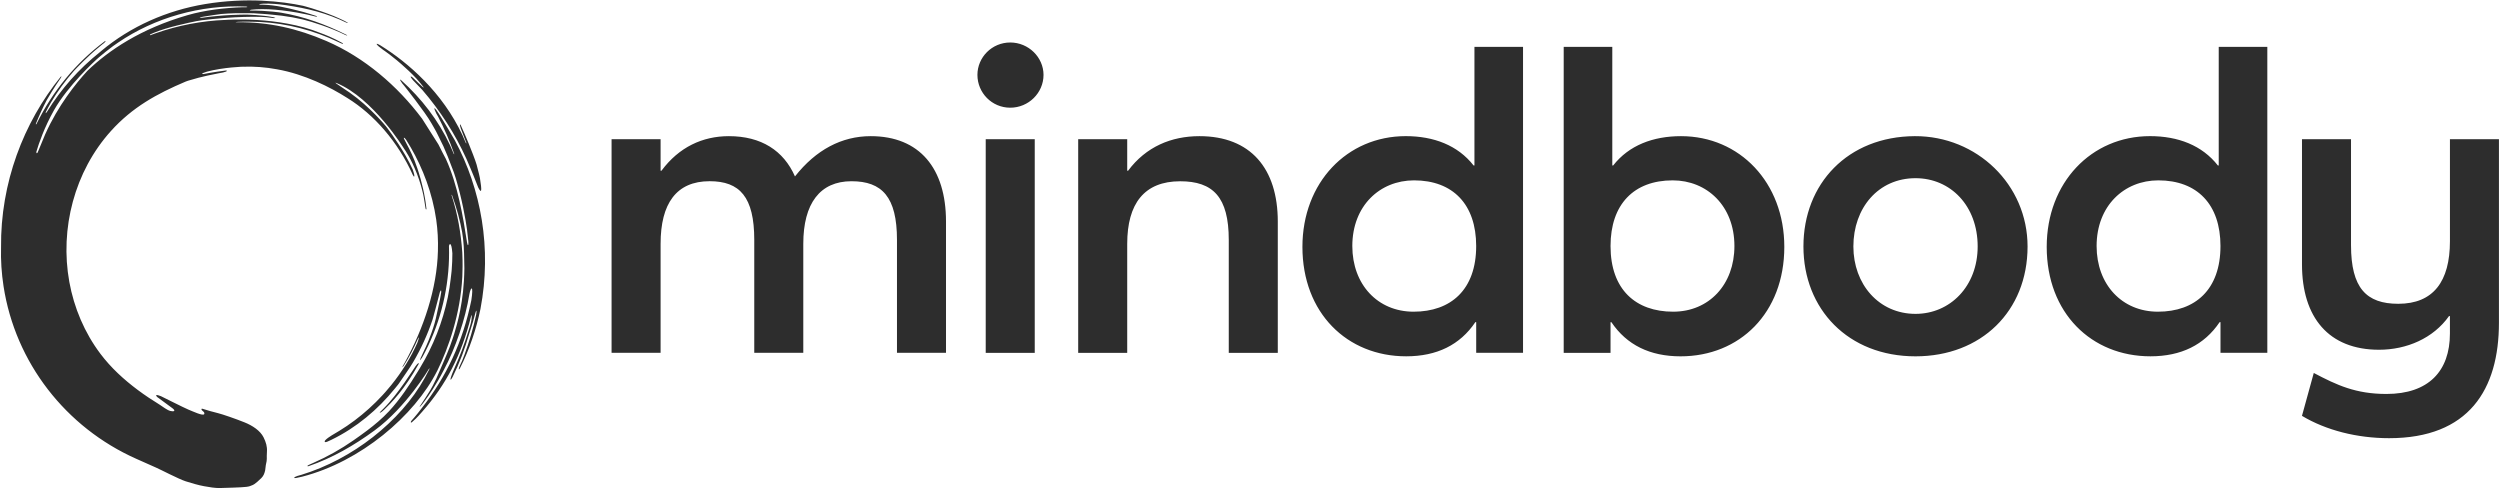
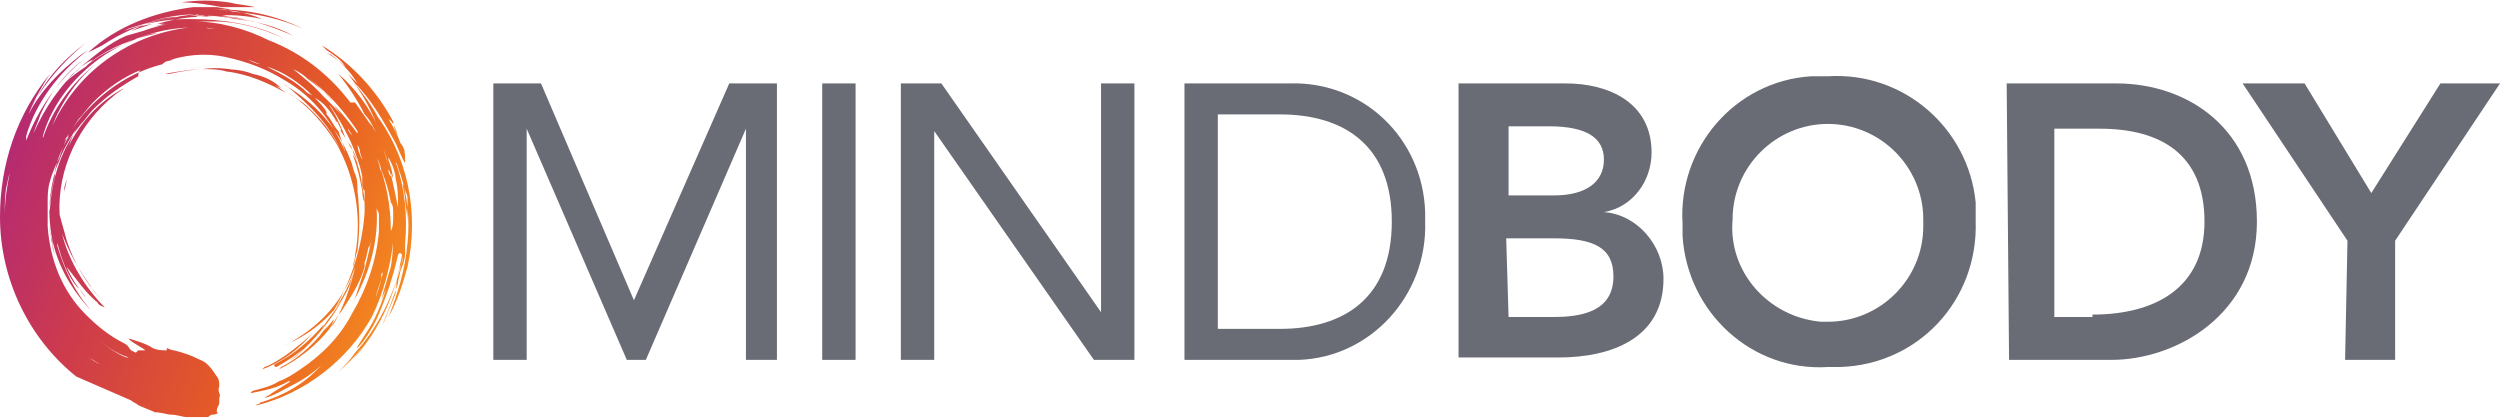
- <svg xmlns="http://www.w3.org/2000/svg" height="236" viewBox="0 0 1208 236" width="1208">
-   <path d="m457.11 107.03v63.45h-23.69v-54.57c0-20.73-7.19-28.34-22-28.34-15.23 0-23.27 10.79-23.27 30.24v52.66h-23.69v-54.57c0-20.73-6.98-28.34-21.57-28.34-16.07 0-23.69 10.79-23.69 30.24v52.66h-23.69v-103.19h23.69v15.23h.42c8.46-11.42 19.88-16.71 32.57-16.71 15.65 0 26.44 6.98 31.94 19.46 10.15-12.9 22.63-19.46 36.59-19.46 23.7 0 36.39 15.65 36.39 41.24zm19.19 63.46h23.69v-103.22h-23.69zm11.85-149.96c-8.88 0-15.86 7.19-15.86 15.65 0 8.67 6.98 15.86 15.86 15.86s16.08-7.19 16.08-15.86c-.01-8.46-7.2-15.65-16.08-15.65zm91.41 45.26c-13.54 0-25.8 5.08-34.47 16.71h-.42v-15.23h-23.69v103.22h23.69v-52.66c0-19.46 8.25-30.24 25.59-30.24 15.86 0 23.48 7.61 23.48 28.34v54.57h23.69v-63.45c-.01-25.61-13.13-41.26-37.87-41.26zm132.89-43.15h23.48v147.84h-22.63v-14.81h-.42c-7.4 11-18.61 16.5-33.42 16.5-28.55 0-50.13-20.94-50.13-52.88 0-31.09 21.57-53.51 49.92-53.51 13.54 0 25.17 4.44 32.78 14.17h.42zm.84 96.24c0-20.09-11.21-31.73-30.03-31.73-16.5 0-29.82 12.27-29.82 31.73 0 18.61 12.27 31.73 29.61 31.73 17.98 0 30.24-10.58 30.24-31.73zm148.89.42c0 31.94-21.57 52.88-50.13 52.88-14.8 0-26.01-5.5-33.42-16.5h-.42v14.81h-22.63v-147.85h23.48v57.32h.42c7.61-9.73 19.25-14.17 32.78-14.17 28.35 0 49.92 22.42 49.92 53.51zm-24.11-.42c0-19.46-13.33-31.73-29.82-31.73-18.82 0-30.04 11.63-30.04 31.73 0 21.15 12.27 31.73 30.25 31.73 17.35 0 29.61-13.12 29.61-31.73zm141.65.25c-.02 31.28-22.43 53.05-54.15 53.05-32.57 0-54.15-22.84-54.15-53.09 0-30.35 21.43-53.14 53.81-53.301 29.94-.139 54.51 23.411 54.49 53.341zm-24.11-.04c0-19.67-13.11-32.99-30.03-32.99-17.98 0-30.03 14.38-30.03 32.99 0 18.19 12.27 32.57 30.03 32.57 16.7 0 30.03-13.32 30.03-32.57zm116.48-96.45h23.48v147.84h-22.63v-14.81h-.42c-7.4 11-18.61 16.5-33.42 16.5-28.55 0-50.13-20.94-50.13-52.88 0-31.09 21.57-53.51 49.92-53.51 13.54 0 25.17 4.44 32.78 14.17h.42zm.84 96.24c0-20.09-11.21-31.73-30.03-31.73-16.5 0-29.82 12.27-29.82 31.73 0 18.61 12.27 31.73 29.61 31.73 17.98 0 30.24-10.58 30.24-31.73zm110.88-51.61v49.28c0 19.46-8.04 30.24-24.96 30.24-15.44 0-22.84-7.61-22.84-28.34v-51.18h-23.69v60.49c0 25.59 12.9 41.24 37.22 41.24 13.32 0 26.23-5.5 33.84-16.29h.42v8.46c0 18.19-10.36 29.19-30.67 29.19-14.8 0-23.9-4.23-35.11-10.15l-5.71 20.73c11.63 6.98 26.65 10.79 42.09 10.79 38.49 0 53.09-23.48 53.09-55.84v-88.62zm-998.72-43.2s4.86 3.18 11.04 8.91c1.64 1.47 4.65 4.29 6.94 7.13l1.56 1.96c.12.36-.11.22-.49-.12-1.33-1.23-2.91-2.69-4.69-4.46-1.23-1.04-1.47-.51.09 1.25l4.53 4.73c8.61 9.97 15.82 21.17 21.29 33.24.82 1.95 1.53 3.61 2.14 5.01.01.02 2.1 4.99 3.58 8.88 1.77 3.46 1.77 1.26.83-4.48 0 0-.68-3.27-1.6-6.52-.03-.12-1.2-3.74-1.75-4.95-2.98-7.78-5.57-13.39-5.94-14.2-.38-.73-.63-.31 0 1.53l.1.26c.82 2.01 1.6 4.09 2.37 6.16.47 1.05.21 1.08-.07.53-.53-1.2-1.07-2.4-1.56-3.62-9.73-20.75-26.26-35.09-39.67-43.4-3-1.75-2.03-.19 1.3 2.16zm34.67 43.71c12.72 23.62 17.97 52.21 12.4 81.49-1.91 9.39-5.43 19.94-9.89 28.62-.52.96-.95.86-.21-.9.86-1.76 1.67-3.59 2.37-5.59 2.27-6.16 4.31-12.91 5.67-19.42.37-2.36-.02-2.17-.31-1.06-.39 1.55-.82 3.1-1.27 4.65l-.02.04c-.34 1.14-.69 2.28-1.05 3.41l-.74 2.25c-2.05 7.25-4.72 14.26-8 20.88-.86 1.78-2.05 2.67.58-3.53.96-2.37 3.17-6.91 5.52-13.95s2.74-8.41 2.96-9.91c.31-2.25.21-3.31-.19-1.77-4.69 18.74-11.96 32.78-23.53 45.9-.1.12-.16.19-.15.17-2.8 3.21-3.4 3.64-4.86 4.95-.53.47-.87-.03-.08-.9.96-1.06 1.19-1.32 2.96-3.48.7-.86 1.12-1.45 2.04-2.62 11.73-15.03 19.64-31.7 23.78-51.87 1.19-7.65-.25-6.62-.92-3.06-1.94 12.15-6.79 26.31-12.34 36.64-3.59 7.03-7.27 12.37-9.32 15.11-.61.85-1.14 1.49-1.55 1.96-.24.28-.6.66-.6.66-.34.34-.34.22-.08-.24l2.54-3.82c1.99-3.17 2.82-4.12 5.35-9.43 2.14-4.9 5.42-12.46 6.49-15.32.09-.23.17-.45.17-.45 1.07-2.95 1.8-5.18 1.97-5.79 1.32-4.49 4.78-15.3 4.93-31.8 0 0-.09-5.4-.15-7.32v.11c-.04-1.71-.1-2.82-.16-3.51-.15-2.2-.39-4.41-.75-6.61-.98-5.57-2.65-11.8-4.9-17.96-.25-.42-.27-.14-.16.2 2.86 8.81 4.47 18.08 5.12 27.5.26 5.61.08 9.22.08 9.22-.01.6-.06 2.29-.06 2.41-.93 18.15-6.71 34.52-12.05 45.37l-.02.04c-11.03 21.96-37.19 44.07-65.36 51.29l-2.89.62c-1.41.3-1.17-.39.59-.98 0 0 1.93-.54 1.93-.54 24.58-7.49 47.91-25.67 59.58-46.71.77-1.39 1.51-2.79 2.22-4.21.21-.36.21-.78-.12-.3 0 0-11 18.58-26.32 29.79-9.96 7.28-20.26 13.24-31.97 17.28-1.66.05 1.5-1.24 2.4-1.63 6.8-2.98 13.31-6.63 19.4-10.88 2.19-1.53 4.4-3.09 6.56-4.72 3.76-2.84 7.38-5.88 10.55-9.28 5.47-5.87 9.9-12.61 14.08-19.43.33-.53.65-1.06.97-1.59 6.37-10.5 10.96-22.16 13.44-34.15.29-1.44.58-3.06.83-4.68.39-2.62.74-5.61.98-7.84l.07-.85c.22-2.62.31-5.26.31-7.86-.44-6.18-1.6-4.42-1.64-3.38.52 16.27-2.89 33.03-10.03 48.04-2.05 4.29-3.03 5.85-3.03 5.85-1.06 1.54-1.67 2.24.59-2.54 0 0 2.3-4.56 4.05-9.61 0 0 1.45-3.95 2.08-6.87 1.02-4.76 2.15-9.46 2.61-12.74.06-1.29-.33-.89-.71.2-.75 3.18-3.45 12.98-3.45 12.98-2.4 7.21-5.58 14.19-9.45 20.75-1.45 2.56-4.75 7.07-6.76 10.12-.16.24-.32.46-.5.68l-1.45 1.78c-8.37 10.36-18.72 19.01-30.69 24.84 0 0-1.01.46-2.13.97-1 .45-1.59.04-.85-.77 1.29-1.42 4.57-3.18 6.72-4.49 2.55-1.55 5.01-3.23 7.4-5.02 4.83-3.62 9.32-7.69 13.41-12.12.49-.53.98-1.07 1.46-1.61l2.83-3.35c5.22-6.45 9.57-13.46 12.69-20.63.87-2.49.91-3.01.2-1.75-1.91 4.43-4.17 8.73-6.75 12.85-.7 1.02-1.42 1.68.27-1.1 9.37-16.91 15.7-36.16 16.15-54.12.17-5.21-.12-10.29-.82-15.2l-.8-4.66c-2.53-12.77-7.65-24.28-13.69-33.87-1.02-1.48-1.36-1.15-1.06-.54.57 1.07 1.13 2.15 1.67 3.25.79 1.46 3.07 5.81 4.77 11.03.55 1.67 2.55 7.57 3.77 14.98.07.37.14.84.21 1.33.15 1.01.29 2.05.4 3.11.02.32-.18.86-.42-.04l-.7-4.39-.38-2.08c-.01-.1-.03-.19-.03-.19-.6-2.71-1.56-6.27-3.04-10.07-2.84-7.29-5.74-11.48-6.31-12.27 0 0-14.96-24.4-32.57-31.61-.88-.36-.33.09-.09.26s6.43 4.35 6.43 4.35c9.89 6.91 17.53 16.28 17.53 16.28s5.07 6.47 9.56 14.29c1.41 2.46 2.54 4.72 3.41 6.67 1.48 4.28.5 3.69-.02 2.45-7.17-15.91-18.63-29.02-31.47-36.99-8.43-5.38-20.79-11.58-34.11-13.95-5.49-1.04-11.05-1.42-16.32-1.24l.09-.02s-9.58.25-17.6 2.4c-3 .97-2.65 1.14-1.69 1.16.57-.12 4.91-.99 10.77-1.71.5-.04 1.34.3-1.26.94l-2.2.41s-2.78.55-5.36 1.1c-2.92.67-5.63 1.31-9.39 2.48l-1.17.42c-13.96 5.9-25.79 12.44-36.1 23.88-17.61 19.53-24.78 47.18-20.11 72.93 2.27 12.51 7.34 24.51 14.99 34.68 5.07 6.75 11.36 12.51 18.11 17.54 3.4 2.53 6.94 4.89 10.56 7.1 1.5.92 3.47 2.6 5.17 3.03 1.46.37 2.86.13 1.06-1.27l-7.43-5.47c-1.07-1.11-.44-1.28 1.81-.4.35.14 11.29 5.68 13.23 6.46 2.25.9 6.92 3.14 7.65 2.24.19-.24.21-.9-.6-1.45-.83-.57-.99-1.38-.19-1.17 1.69.52 3.21.98 3.81 1.15.61.17 3.81 1 3.81 1s-2.09-.51-.02 0 8.34 2.66 12.68 4.41c3.87 1.55 7.6 4.01 9.21 7.23 1.17 2.34 1.8 4.51 1.64 6.83-.26 3.79.26 3.26-.55 6.62 0 0-.22 1.87-.31 2.49-.31 1.38-.73 2.65-1.85 3.76-3.18 3.15-4.27 3.39-4.27 3.39-.78.4-1.71.7-2.96.85-2.44.32-10.1.47-12.52.56-2.44.11-5.49-.44-7.94-.88-2.72-.49-6.18-1.51-8.85-2.36-3.39-1.08-12.32-5.77-14.37-6.64-1.13-.47-9.51-4.23-9.51-4.23-34.1-15.17-58.47-46.5-64.15-83.39-.96-6.25-1.38-12.55-1.2-18.79-.32-31.04 10.8-60.23 28.86-82.48.46-.49.43.15-.35 1.13 0 0-3.19 4.54-6.44 10.21-1.98 3.78-3.72 7.59-5.23 11.36-.13.42.13.52.34.05 7.67-15.66 18.94-29.36 32.71-39.68.1-.08.18-.14.26-.21.45-.31.62-.08-.33.86l-.2.15c-.51.35-1.61 1.28-2.32 1.89-5.01 3.99-10.91 10.19-12.11 11.48-4.18 4.82-7.9 9.82-11.11 15.3-.85 1.47-1.63 2.94-2.38 4.42-.33.98-.11.88.51 0 6.85-11.08 15.29-20.61 25.64-28.88l.52-.45c14.26-11.95 31.79-19.63 50.21-22.7 19.93-3.32 37.18-1.34 47.33.83 0 0 7.06 1.79 14.95 4.98.82.34 5.81 2.49 6.57 3.17.21.17.02.25-.21.15-9.94-4.84-18.95-7.01-29.7-8.61-3.14-.47-7.52-.9-11.04-.7-1.58.12-2.15.39-1.51.46.46.02 1.8.02 1.8.02 5.83.2 11.39 1.49 16.85 2.89 2.94.64 8.48 2.49 8.48 2.49.59.2.98.59.06.39-3-.78-5.36-1.24-5.36-1.24-10.15-2.08-19.53-2.86-25.88-2.11-1.29.22-.43.41-.27.41 8.53 0 14.64 1.02 14.64 1.02 10.9 1.82 21.55 5.65 31.43 10.61.41.2 1.09.78-.38.15-7.21-3.56-15.87-6.32-20.54-7.47-3.33-.77-6.68-1.38-10.05-1.81l-4.49-.48c-.8-.06-4.11-.42-4.96-.43-.56-.01-1.12-.04-1.68-.1-3.45-.35-6.93-.17-10.41-.22-.38-.01-.76 0-1.13.02-2.27.13-4.53.13-6.78.38 0 0-5.9.8-8.41 1.26-1.07.17-1.54.38-1.54.38-.88.23.11.29.59.2l.6-.09c2.04-.29 4.07-.53 6.11-.71 5.03-.52 9.98-.72 14.72-.77 0 0 7.7.18 13.23 1.26 1.96.57.29.52-1.03.3-1.58-.25-3.4-.38-4.97-.45-11.4-.27-22.97.94-28.59 1.64-.88.11-1.76.25-2.63.43-3.72.75-14.26 2.99-20.41 5.57l-1.47.63c-.59.2-.69.59-.39.59l2.68-.97c10.76-3.78 22.22-5.99 33.66-6.42 0 0 25.49-1.99 45.95 6.35 1.83.65 5.81 2.19 10.56 4.82.42.32.66.8-1.14-.07l-.88-.42c-11.9-5.66-24.77-8.98-37.68-9.68-.92-.05-1.84-.07-2.76-.09 0 0-5.03-.17-8.16.03-.84.04-1.26.23-.71.2.17 0 .34-.01.52-.01 15.28-.13 28.93 2.98 43.04 9.06 18.34 7.9 34.38 21.67 46.27 37.57l7.88 12.42c.71 1.33 1.38 2.66 2.02 4.01l1.58 2.99c5.74 12.57 8.33 27.98 10.2 40.24.35 2.18.85 1.64.66-.38l-.35-3.05c-.05-1.7-1.41-10.95-3.73-20.14-.05-.15-1.61-6.58-2.94-10.2-2.07-5.65-4.04-10.47-5.04-12.59-1.44-2.75-3.09-6.62-4.67-9.19-.18-.29-.72-1.25-1.11-1.93-3.07-5.47-13.21-18.18-13.21-18.18-.95-.93-2.92-3.97-1.35-2.56 9.71 8.74 17.87 19.23 23.54 31.34.57 1.4 1.2 2.77 1.79 4.15.22.39.25.26.22 0-2.12-6.11-4.72-12.15-7.78-17.96-1.08-1.61-2.93-5.89-.83-3.16 2.2 2.95 8.91 14.59 8.91 14.59zm-129.15-60.45c8.32-2.41 17.92-3.56 26.68-3.83h1.57c.55 0 1.11-.16.08-.33-22.02-.95-44.22 5.37-61.85 17.39-.83.54-1.62 1.11-2.43 1.69-2.35 1.75-4.68 3.59-6.87 5.46s-15.02 13.77-21.67 25.5c-4.74 8.37-7.4 16.24-8.53 20.07 0 .01-.01.02-.01.02-.15 1.01.52 1.03.91-.34v-.01l.03-.05 3.35-8.08c6.2-13.83 14.77-24.51 20.35-30.58 10.32-9.94 25.75-20.35 48.39-26.91zm111.68 168.58c.11-.2.18-.27.09-.37 0 0-.04-.11-.39.07-.4.21-.88.97-1.19 1.33-.47.54-8.47 13.56-15.4 20.4-1.53 1.51-2.13 2.07-1.85 2.07s.84-.28 2.04-1.42c3.58-3.43 9.91-9.82 16.7-22.08z" fill="#2d2d2d" />
+ <svg xmlns="http://www.w3.org/2000/svg" enable-background="new 0 0 104.9 17.5" viewBox="0 0 104.9 17.5">
+   <linearGradient id="a" gradientUnits="userSpaceOnUse" x1=".456" x2="16.916" y1="5.811" y2="11.801">
+     <stop offset="0" stop-color="#b52a72" />
+     <stop offset=".31" stop-color="#ce3c4b" />
+     <stop offset=".68" stop-color="#e55a26" />
+     <stop offset="1" stop-color="#f5891f" />
+   </linearGradient>
+   <path d="m16.8 11.3c0 .2-.1.4-.1.6-.2.6-.4 1.1-.6 1.6v.1c0-.1.1-.3.1-.3.1-.3.3-.7.4-1 0-.3.1-.7.2-1zm-.8-1.7v.3c0-.2 0-.2 0-.3zm-7.5-6.7c.3 0 .7 0 1 .1.9.1 1.8.5 2.5.9-.5-.4-1.1-.7-1.8-.9-.5-.1-1.1-.2-1.7-.1zm-1.6.2c.6-.1 1.1-.2 1.7-.2-.5 0-1 .1-1.5.2zm3.7 0c-.5-.2-1-.2-1.5-.2.9.1 1.9.4 2.7.8-.3-.3-.7-.5-1.2-.6zm2 13.5c-.2.1-.4.2-.6.3.2-.1.4-.2.6-.3zm-3.3-16.3h1.4c-.4-.1-.7-.1-1.1-.2-.7-.1-1.3-.1-2 0 .6 0 1.2.1 1.7.2zm7.4 5.4c-.1-.2-.2-.4-.2-.6-.7-1.3-1.7-2.4-3-3.2l.2.2c.3.2.6.4.8.7-.2-.2-.5-.4-.8-.6l.2.1c.4.3.8.7 1.1 1.2l-.4-.4.3.4c.7.7 1.2 1.6 1.7 2.5.3.7.4.9.4.8 0-.3 0-.6-.2-.8-.1-.3-.3-.7-.5-1 .2.1.3.4.4.7zm-6.8-5.2c1 .1 1.9.3 2.8.7-1-.5-2.2-.8-3.4-.8.3 0 .4.1.6.1zm-.7-.2h.1-.2zm1.8 15.2c.8-.3 1.5-.8 2.1-1.5-.3.3-.7.6-1.1.9 0 0 0 0-.1 0h.1c-.3.2-.6.4-.9.5zm3.3-9.2c-.4-.8-.9-1.4-1.6-2-.2-.1-.4-.3-.6-.4.8.5 1.5 1.3 2 2.1.8 1.4 1.1 3.1.8 4.7 0 .2-.1.4-.1.5.1-.2.1-.4.2-.7.1-.8.1-1.6 0-2.5 0-.2 0-.5-.1-.7s-.1-.4-.2-.6c-.5-1.3-1.5-2.4-2.7-3.1l-.1-.1c1 .8 1.9 1.7 2.4 2.8zm.5 0c-.1-.1-.2-.3-.2-.4 0 .1.1.2.1.2s.2.4.3.6c-.1-.1-.2-.3-.2-.4zm.4 1.7c0-.4-.1-.8-.2-1.1 0-.1-.1-.3-.2-.4.2.5.3 1 .4 1.5zm-2.9 6.3c-.1.1-.2.1-.4.2 1-.4 1.9-1.1 2.5-2-.4.8-1 1.5-1.6 2.1-.2.2-.4.4-.6.5l-.3.2c.3-.2.6-.4.9-.7.4-.3.7-.6 1-1-.5.7-1.2 1.4-2 1.8l-.1.1c.8-.4 1.6-1 2.2-1.8l.1-.1c.4-.7.7-1.5.9-2.4-.5 1.4-1.4 2.4-2.6 3.1zm2.9-6.4c0 .2 0 .4.1.6 0-.2 0-.3 0-.5zm-9.7-6.6.9-.3-.5.1zm3.7 1.5c-.5 0-1.1 0-1.6.1.5-.1 1-.1 1.6-.1zm7.9 8.4c-.2.7-.4 1.4-.8 2.1.4-1 .7-2 .8-3.1.1-1 0-2-.3-2.9-.1-.2-.1-.4-.2-.5.4 1.1.5 2.3.4 3.4-.1.6-.2 1.2-.4 1.8.1-.5.2-1 .3-1.4.1-.3.1-.7.1-1v.3.7c0 .3-.1.5-.2.8v-.1c0-.1 0-.1 0-.2-.3 1.5-1 2.9-2 4 .4-.5.8-1 1.1-1.6-.4.8-1 1.5-1.7 2.1.3-.3.5-.5.7-.8 1-1.1 1.6-2.4 2-3.9 0-.2-.1-.4-.2-.2-.2.9-.5 1.8-.9 2.7-.2.4-.5.9-.8 1.2-.1 0 .4-.6.7-1.2.2-.4.4-.9.5-1.3l-.2.5.1-.4c.1-.3.2-.7.3-1 .1-.6.1-1.2.1-1.8v.7c-.1 1-.4 2.2-.9 3.2-1 1.8-2.8 3.2-4.8 3.7-.1 0-.2 0-.1 0 1.9-.6 3.4-1.8 4.5-3.4.2-.3.3-.7.5-1 .2-.4.3-.9.4-1.3 0 .1 0 .1-.1.2v.2c-.1.3-.2.6-.3 1-.9 2.1-2.7 3.7-4.9 4.3 0 0 .1 0 .1-.1 1-.3 1.9-.8 2.6-1.6-.4.4-.9.7-1.3.9-.4.2-.7.4-1.1.5.1-.1.2-.1.3-.2l.8-.5h-.1c-.5.3-1.1.4-1.6.5l.1-.1c.4-.1.8-.2 1.1-.4h-.1.1c.3-.1.6-.3.9-.5.9-.6 1.7-1.4 2.2-2.4.6-1 1-2.2 1.1-3.4 0 .5-.1.9-.2 1.4.1-.5.2-1 .2-1.5 0-.2 0-.4 0-.6 0-.1-.1-.2-.1-.3.1 1.4-.3 2.8-1 4l.1-.2s.2-.6.4-1.2c.1-.4.2-.8.3-1.3l-.1.4v-.1c-.1.2-.1.5-.2.7v.2c-.2.7-.6 1.3-1 1.9-.2.2-.3.5-.5.7.1-.1.2-.3.2-.4-.6.8-1.5 1.5-2.4 2-.1 0-.1-.1-.1-.1.8-.4 1.5-1 2.1-1.7l-.1.2.2-.3c.4-.5.8-1.1 1-1.6 0-.1.1-.3.1-.4-.2.6-.5 1.1-.9 1.7.8-1.3 1.3-2.8 1.4-4.3 0-.4 0-.7-.1-1.1 0-.1 0-.3 0-.4v-.2.2c-.2-1-.7-2-1.3-2.9l-.1-.1c.3.4.5.9.7 1.4l-.2-.3v-.1c-.1-.2-.3-.5-.4-.7.1.2.2.4.3.5 0-.1-.1-.1-.1-.1-.2-.4-.5-.8-.9-1l-.1-.1c-.5-.5-1.2-1-1.9-1.2-.3-.1-.5-.2-.8-.3.2.1.4.2.6.2l.2.1c.6.3 1.2.6 1.7 1.1l.2.1.1.1c.2.2.4.4.5.6v.1c.2.2.3.5.5.7.1.3.2.6.3.9-.5-1.2-1.3-2.3-2.5-3-.8-.5-1.6-.8-2.5-1s-1.8-.1-2.6.2l.4-.1c-.2 0-.4.1-.5.2-1.6.4-3 1.5-3.9 2.9-.2.4-.4.9-.5 1.4.2-.7.6-1.3 1-1.9-.1.1-.2.3-.3.5s-.2.5-.3.7c.5-1.1 1.3-2 2.4-2.6-.1.1-.3.2-.4.3-1.5 1.2-2.4 3.1-2.3 5 .1.4.2.7.3 1.1.3.9.8 1.8 1.5 2.5-.2-.2-.4-.4-.5-.6-.5-.7-.9-1.4-1.2-2.2.3 1.2 1 2.3 1.8 3.1 0 0-.3-.1-.3-.2-.5-.4-.9-1-1.3-1.5.2.5.5.9.8 1.3-.1-.2-.3-.4-.4-.5-.4-.5-.6-1.1-.8-1.8v.1c.3 1 .7 1.9 1.4 2.7l-.1-.1c-.9-1-1.5-2.2-1.6-3.5-.1-1 .1-2.1.5-3-.2.4-.4.8-.5 1.2-.1.3-.1.6-.1.9s0 .7 0 1c.1 1.4.6 2.7 1.6 3.7.5.5 1 .9 1.6 1.2.2.1.2.2.3.3l.2.1.1-.1h.3c-.1-.1-.7-.4-.7-.5.3.1.7.2 1 .4.2.1.4.1.6.1v-.1s.2.1.3.1 0 0 0 0c.4.1.7.2 1.1.4.3.1.5.4.7.7.1.1.1.3.1.4-.1.3.1.3 0 .5v.2c0 .1-.1.2-.1.3v.1c.1 0 0 .1-.2.1-.1 0-.1.1-.2.1-.2 0-.8 0-.9 0s-.4-.1-.6-.1-.4-.1-.7-.1c-.2-.1-.5-.2-.7-.3-.1-.1-.2-.1-.3-.2l-2.3-1c-2-1.6-3.2-4.1-3.2-6.7 0-2.2.7-4.3 2.1-6-.4.6-.7 1.2-1 1.8l-.1.2c.6-1.3 1.5-2.4 2.6-3.3-.8.6-1.5 1.3-2 2.2-.1.2-.3.5-.4.8.5-1 1.3-1.8 2.2-2.5l.3-.2c-1.2.9-2.2 2.2-2.6 3.6v.2c.5-1.3 1.3-2.5 2.4-3.4-.8.6-1.4 1.4-1.8 2.3-.1.3-.2.5-.3.8.5-1.1 1.1-2 2-2.8.6-.5 1.2-1 1.9-1.3l.7-.2c.8-.3 1.6-.4 2.4-.4-.6 0-1.3.1-1.9.2l.4-.1h-.3c.7-.2 1.3-.3 2-.3h.7c-1.8-.2-3.5.2-5 1.2l-.2.1-.4.2c1.2-1.1 2.8-1.7 4.4-1.9h1-.2-.2.4l.6.1c-.3 0-.5 0-.8 0 .7 0 1.4.1 2.1.4-.9-.2-1.7-.2-2.6-.1h-.2-.2.5.6c.5 0 1 .1 1.5.2-.4-.1-.7-.2-1.1-.2 1 .1 1.9.4 2.8.8-.7-.4-1.5-.6-2.4-.7l-.6-.1h.3-.4c-.3 0-.6 0-.9-.1-.7 0-1.3.1-2 .3.4-.1.8-.2 1.2-.2s.7-.1 1.1-.1h-.1c.4 0 .8 0 1.1.1-.5 0-.9 0-1.4 0 .1 0 .1-.1 0-.1-1 .1-1.9.3-2.8.6l-.2.1c.8-.3 1.7-.5 2.6-.5h.2c1.3 0 2.7.2 3.9.8-.9-.4-1.9-.7-2.9-.7-.3 0-.6 0-.9 0 1.1 0 2.2.3 3.2.8 1.3.5 2.5 1.4 3.4 2.6h.2c.2.3.5.7.7 1l.2.3c.1.2.2.4.2.6 0-.1-.1-.3-.1-.4.4.9.6 1.9.8 2.9v-.1c0-.4 0-.7-.1-1.1v.1-.1c0-.2-.1-.5-.2-.7l-.1-.2v.1c.1.3.2.6.2.9 0-.2-.1-.3-.2-.5 0 .1 0 .2.1.3 0-.1-.1-.3-.1-.4s-.1-.5-.2-.7c-.2-.4-.4-.8-.6-1.2.2.3.3.5.4.8-.1-.2-.1-.3-.2-.5s-.2-.4-.4-.6c-.3-.6-.7-1.2-1.1-1.7.7.6 1.3 1.4 1.7 2.3.1.2.2.4.2.6-.3-.9-.7-1.8-1.3-2.6.4.5.8 1 1.1 1.6-.1-.2-.3-.4-.4-.6l.2.3c1.4 1.8 1.9 4.2 1.4 6.5zm-16.9-1.5v-.1zm.6-3.6c-.2.5-.4 1.1-.5 1.6-.1.4-.1.8-.1 1.2v.1-.1.1c0-.6.1-1.2.2-1.7 0-.1 0-.1 0-.2.1-.3.2-.6.4-1zm3.2 8c.4.4.8.7 1.3.9h.1c-.6-.2-1-.5-1.4-.9zm-.3.9c.2.1.3.2.5.3l-.3-.2zm-1-6.9c0-.2.1-.4.1-.6 0 .1-.1.3-.1.4zm0-4.6c.3-.3.6-.5.9-.7l.1-.1c.6-.5 1.4-.8 2.1-1.1.3-.1.5-.2.8-.2-1 .2-2 .6-2.8 1.2l.1-.1-.2.1-.3.2-.2.2c-.2.1-.3.3-.5.5zm3.3-.6c-.8.3-1.5.8-2.1 1.4-.2.2-.4.5-.6.7-.2.3-.4.6-.6.9l.2-.2c-.3.5-.5 1-.6 1.5v.2c-.2.8-.3 1.6-.2 2.4 0 .1.1.2.1.4s.1.4.1.6c0-.2-.1-.3-.1-.5-.1-.5-.2-1.1-.1-1.6.1-1.3.5-2.5 1.3-3.5.2-.2.3-.4.5-.6.6-.6 1.2-1 1.9-1.4 0-.2.1-.3.2-.3zm3-1.7c-1.6-.2-3.2.2-4.6 1.1-1.2.8-2.2 2-2.6 3.4v.1c.4-1.2 1.2-2.3 2.2-3.1-.7.6-1.2 1.3-1.6 2.1-.1.2-.2.5-.3.7 1.1-2.6 3.6-4.3 6.5-4.4 0 .1.2.1.4.1zm4.7 3c.2.2.5.5.7.7s.4.5.5.7c-.3-.4-.6-.8-.9-1.2.4.4.7.8 1 1.2v-.1c-.8-1.2-1.8-2.2-3.1-2.9.8.4 1.5 1 2.1 1.7-.3-.4-.7-.7-1.1-1-.2-.2-.4-.3-.6-.4.5.4 1 .8 1.4 1.3-.6-.5-1.2-1-1.8-1.4.9.5 1.7 1.2 2.4 2 .2.2.4.5.5.7l-.1-.1c-.3-.4-.6-.8-1-1.2zm1.5 2.5c0-.1-.1-.2-.1-.4-.1-.3-.3-.6-.5-.9 0 .1.1.2.2.3l.2.3c0 .3.1.5.2.7zm.6 4.8c-.1.5-.3 1-.6 1.5.2-.4.4-.9.6-1.5zm.1.1c0 .1-.1.2-.1.4 0-.1 0-.3.1-.4zm0-4.7c-.1-.2-.2-.4-.2-.6 0 .2.1.4.2.6zm.3 3v.2c0 .2 0 .5-.1.7 0-.1 0-.2 0-.2s0-.5.1-.7zm.3-.9c0-.2 0-.4-.1-.5-.1-.6-.3-1.2-.6-1.8 0 0 0 0 0-.1.1.2.1.4.2.6 0-.2-.1-.4-.2-.6.4 1 .6 2 .6 3.1.1-.2.1-.4.1-.7zm.4-1.3c0 .2.1.5.1.7s.1.6.1.9v.1c0-.3 0-.6 0-.9s0-.3-.1-.5z" fill="url(#a)" />
+   <g fill="#696c74">
+     <path d="m61.2 3.5h4.5c1.8 0 3.6.8 3.6 2.9 0 1.2-.8 2.3-2 2.5 1.4.1 2.5 1.4 2.5 2.8 0 2.5-2.2 3.3-4.4 3.3h-4.2zm2.1 4.7h1.9c1.4 0 2.1-.6 2.1-1.5s-.7-1.4-2.3-1.4h-1.7zm0 5.1h1.9c1.1 0 2.5-.2 2.5-1.7 0-1.2-.8-1.6-2.5-1.6h-2z" />
+     <path d="m76.7 3.2c3.2-.2 5.9 2.2 6.2 5.3v.8c.1 3.3-2.4 6-5.7 6.1-.2 0-.3 0-.5 0-3.2.2-5.9-2.3-6.1-5.5 0-.2 0-.3 0-.5-.2-3.2 2.2-6 5.4-6.2zm0 10.3c2.2 0 4-1.8 4-4 0-.1 0-.2 0-.3 0-2.2-1.8-4-4-4s-4 1.8-4 4c-.2 2.2 1.5 4.1 3.7 4.3z" />
+     <path d="m84.2 3.5h4.6c3 0 5.9 1.9 5.9 5.8s-3.4 5.8-6.1 5.8h-4.3zm3.6 9.7c2.6 0 4.7-1.1 4.7-3.9s-1.8-3.9-4.4-3.9h-1.9v7.9h1.6z" />
+     <path d="m98.5 10.1-4.4-6.6h2.6l2.8 4.6 2.9-4.6h2.5l-4.4 6.6v5h-2.1z" />
+     <path d="m20.7 3.5h2l3.9 9.1 4-9.1h2v11.6h-1.3v-9.7l-4.2 9.7h-.8l-4.2-9.7v9.7h-1.4z" />
+     <path d="m34.5 3.5h1.4v11.6h-1.4z" />
+     <path d="m37.8 3.5h1.7l6.7 9.6v-9.6h1.4v11.6h-1.7l-6.7-9.6v9.6h-1.4z" />
+     <path d="m49.7 3.5h4.4c3.1-.1 5.6 2.3 5.7 5.4v.4c.1 3.1-2.3 5.7-5.3 5.8-.1 0-.3 0-.4 0h-4.4zm1.4 10.3h2.6c2.7 0 4.7-1.3 4.7-4.5s-2-4.5-4.7-4.5h-2.6z" />
+   </g>
</svg>
